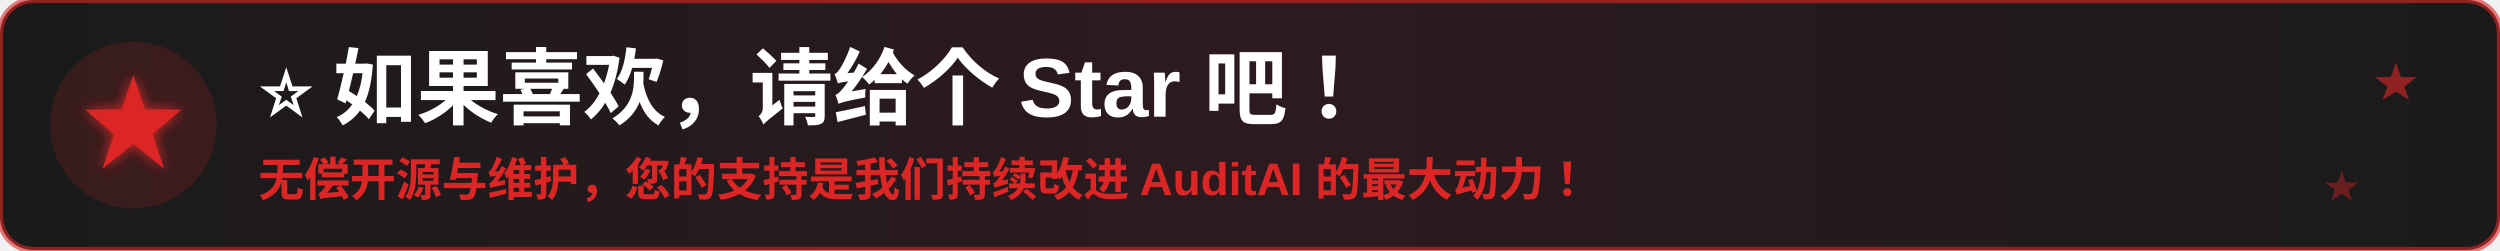
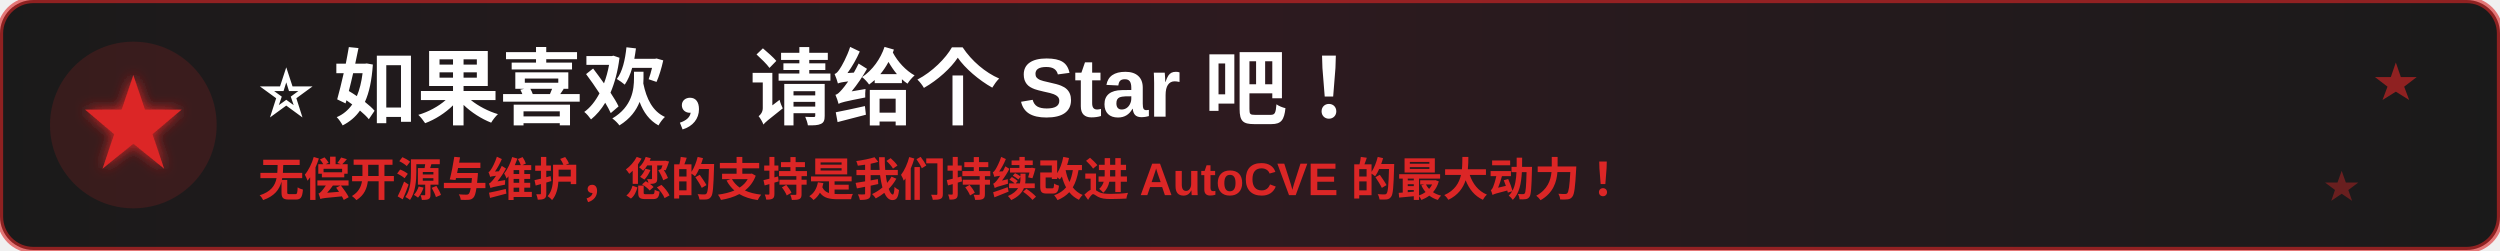
<svg xmlns="http://www.w3.org/2000/svg" width="600" height="60">
  <defs>
    <linearGradient id="bgGradient" x1="0%" y1="0%" x2="100%" y2="0%">
      <stop offset="0%" style="stop-color:#1a1a1a;stop-opacity:1" />
      <stop offset="50%" style="stop-color:#2d1a1f;stop-opacity:1" />
      <stop offset="100%" style="stop-color:#1a1a1a;stop-opacity:1" />
    </linearGradient>
    <filter id="glow">
      <feGaussianBlur stdDeviation="1.5" result="coloredBlur" />
      <feMerge>
        <feMergeNode in="coloredBlur" />
        <feMergeNode in="SourceGraphic" />
      </feMerge>
    </filter>
  </defs>
  <rect width="600" height="60" rx="8" fill="url(#bgGradient)" />
  <rect width="600" height="60" rx="8" fill="none" stroke="#dc2626" stroke-width="1.5" opacity="0.6" />
  <g transform="translate(32, 30)">
    <circle cx="0" cy="0" r="20" fill="#dc2626" opacity="0.15" />
    <path d="M 0,-12 L 2.8,-3.7 L 11.6,-3.7 L 4.6,2.2 L 7.4,10.5 L 0,4.5 L -7.4,10.5 L -4.6,2.2 L -11.6,-3.7 L -2.8,-3.7 Z" fill="#dc2626" filter="url(#glow)" />
  </g>
  <text x="62" y="28" font-family="'PingFang SC', 'Microsoft YaHei', Arial, sans-serif" font-size="20" font-weight="bold" fill="#ffffff">
    ⭐ 如果喜欢，请给个 Star 吧！
  </text>
  <text x="62" y="47" font-family="'PingFang SC', 'Microsoft YaHei', Arial, sans-serif" font-size="11" fill="#dc2626" font-weight="600">
-     无偿开源与维护，您的支持是我们持续改进 AuditAI 的最大动力！
+     无偿开源与维护，您的支持是我们持续改进 AutoCVE 的最大动力！
  </text>
  <g transform="translate(575, 20)">
    <path d="M 0,-5 L 1.2,-1.5 L 5,-1.5 L 2,0.8 L 3.2,4 L 0,2 L -3.2,4 L -2,0.8 L -5,-1.5 L -1.2,-1.5 Z" fill="#dc2626" opacity="0.6" />
  </g>
  <g transform="translate(562, 45)">
    <path d="M 0,-4 L 1,-1.2 L 4,-1.2 L 1.6,0.6 L 2.5,3.2 L 0,1.5 L -2.5,3.2 L -1.6,0.6 L -4,-1.2 L -1,-1.2 Z" fill="#dc2626" opacity="0.4" />
  </g>
</svg>
